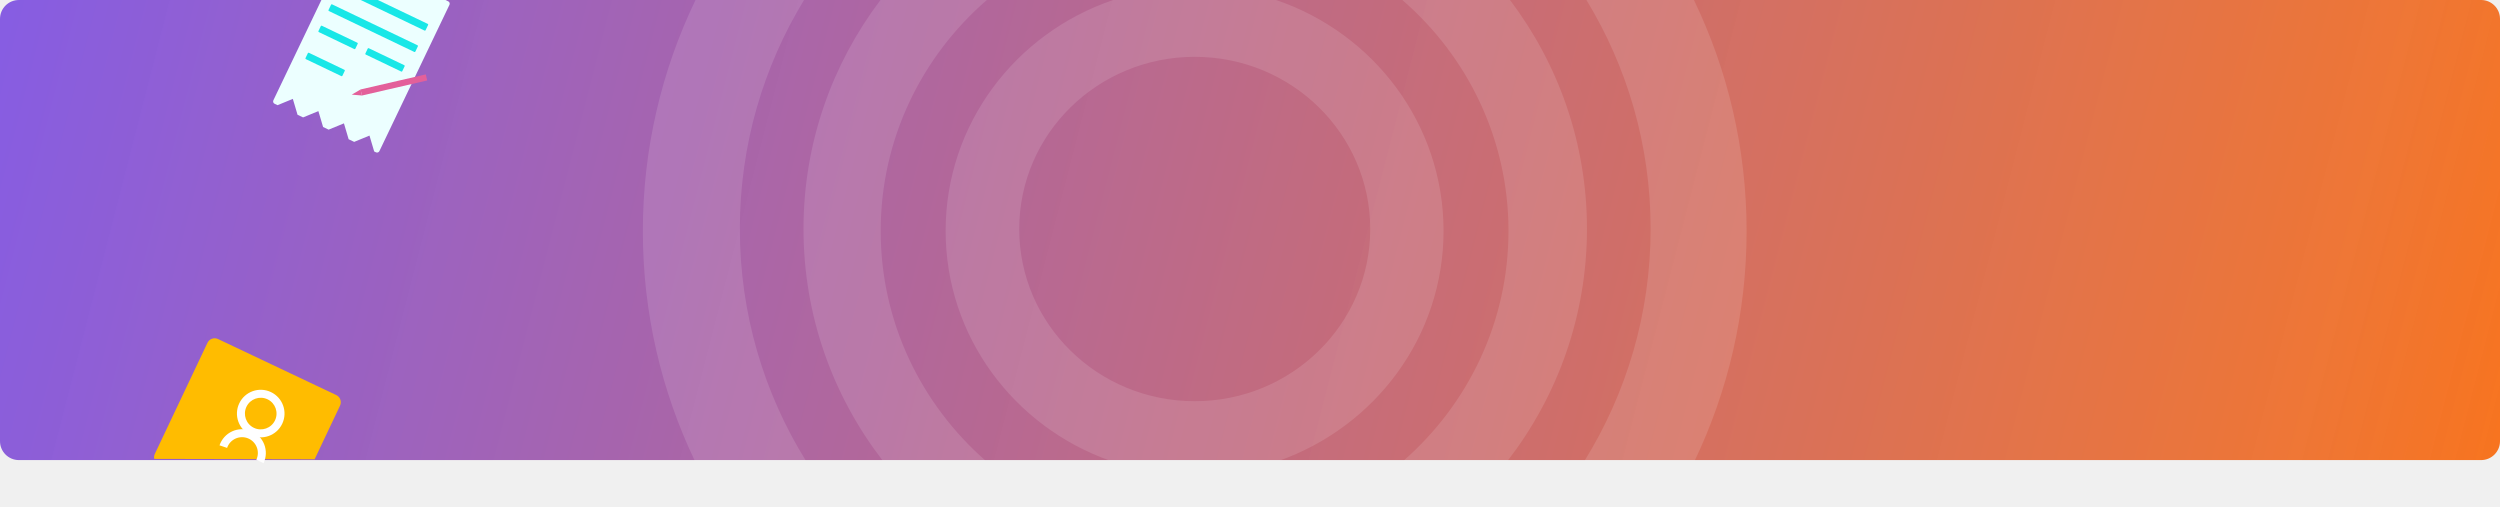
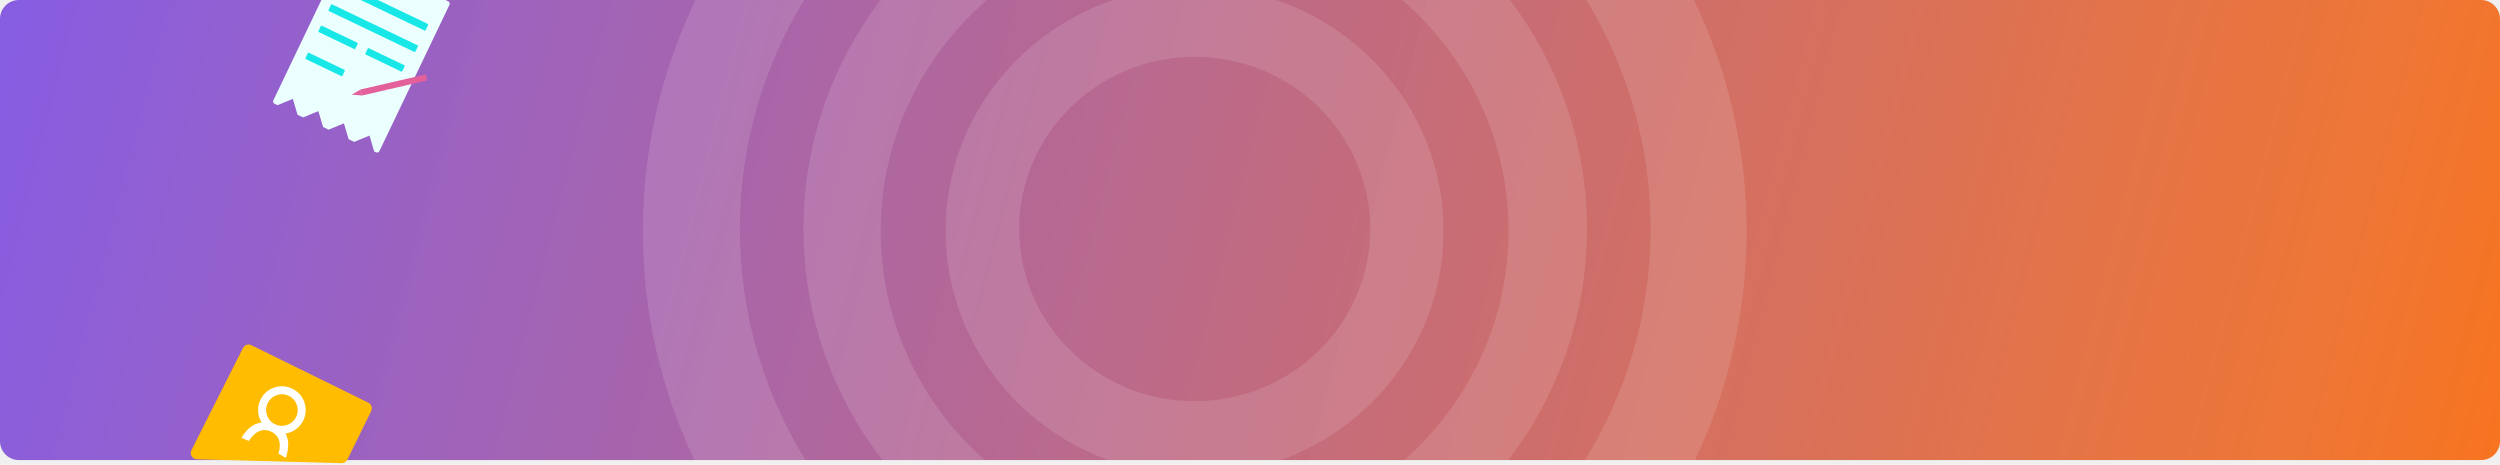
- <svg xmlns="http://www.w3.org/2000/svg" width="1190" height="241" viewBox="0 0 1190 241" fill="none">
-   <rect width="1190" height="219" rx="9" fill="url(#paint0_linear_119_2)" />
-   <path fill-rule="evenodd" clip-rule="evenodd" d="M103.784 161.385C101.9 160.493 99.649 161.296 98.756 163.18L73.702 216.05C73.336 216.823 73.255 217.657 73.417 218.434L149.762 218.611L161.859 193.083C162.752 191.199 161.949 188.949 160.065 188.056L103.784 161.385Z" fill="#FFBC00" />
-   <path d="M134.339 201.708C131.661 207.359 124.908 209.77 119.257 207.092C113.605 204.414 111.195 197.661 113.873 192.01C116.551 186.358 123.304 183.948 128.955 186.626C134.607 189.304 137.017 196.056 134.339 201.708ZM117.307 193.637C115.528 197.392 117.129 201.878 120.884 203.657C124.639 205.437 129.125 203.835 130.905 200.08C132.684 196.326 131.082 191.839 127.328 190.06C123.573 188.281 119.087 189.882 117.307 193.637Z" fill="white" />
-   <path d="M125.449 220.468C126.109 219.075 126.478 217.561 126.532 216.02C126.587 214.479 126.326 212.943 125.766 211.506C125.206 210.07 124.359 208.762 123.275 207.665C122.192 206.567 120.896 205.703 119.467 205.124C118.038 204.545 116.505 204.264 114.964 204.298C113.422 204.333 111.904 204.681 110.502 205.323C109.1 205.965 107.843 206.887 106.81 208.032C105.777 209.176 104.988 210.52 104.493 211.98L108.092 213.201C108.421 212.231 108.945 211.339 109.631 210.578C110.318 209.818 111.152 209.205 112.084 208.779C113.015 208.352 114.024 208.121 115.048 208.098C116.073 208.075 117.091 208.262 118.04 208.646C118.99 209.031 119.851 209.605 120.57 210.335C121.29 211.064 121.853 211.932 122.225 212.887C122.597 213.841 122.771 214.862 122.734 215.886C122.698 216.909 122.453 217.915 122.014 218.841L125.449 220.468Z" fill="white" />
+ <svg xmlns="http://www.w3.org/2000/svg" width="1190" height="221" viewBox="0 0 1190 221" fill="none">
+   <rect width="1190" height="219" rx="9" fill="url(#paint0_linear_122_8)" />
  <path fill-rule="evenodd" clip-rule="evenodd" d="M331.073 0C314.993 33.37 306 70.671 306 110.033C306 149.091 314.854 186.119 330.701 219.292H383.589C363.648 187.119 352.163 149.344 352.163 108.937C352.163 69.122 363.314 31.862 382.719 0H331.073ZM419.109 0C396.085 30.433 382.464 68.124 382.464 108.937C382.464 150.386 396.512 188.615 420.192 219.292H469.151C438.504 192.445 419.21 153.384 419.21 109.902C419.21 66.142 438.751 26.861 469.739 0H419.109ZM667.509 0H718.747C741.772 30.433 755.392 68.124 755.392 108.937C755.392 150.386 741.344 188.615 717.664 219.292H668.097C698.743 192.445 718.038 153.384 718.038 109.902C718.038 66.142 698.496 26.861 667.509 0ZM529.847 0H607.401C653.804 15.759 687.126 59.012 687.126 109.902C687.126 160.25 654.509 203.124 608.877 219.292H528.371C482.738 203.124 450.122 160.25 450.122 109.902C450.122 59.012 483.443 15.759 529.847 0ZM755.137 0H806.309C822.389 33.37 831.382 70.671 831.382 110.033C831.382 149.091 822.528 186.119 806.681 219.292H754.267C774.208 187.119 785.693 149.344 785.693 108.937C785.693 69.122 774.542 31.862 755.137 0ZM568.691 190.972C614.825 190.972 652.224 154.277 652.224 109.012C652.224 63.747 614.825 27.052 568.691 27.052C522.557 27.052 485.157 63.747 485.157 109.012C485.157 154.277 522.557 190.972 568.691 190.972Z" fill="white" fill-opacity="0.12" />
  <path fill-rule="evenodd" clip-rule="evenodd" d="M152.987 0L130.121 47.75C129.827 48.365 130.087 49.102 130.701 49.396L132.099 50.066L139.389 47.069L141.624 54.627L144.261 55.889L151.55 52.893L153.786 60.45L156.423 61.713L163.712 58.717L165.947 66.274L168.585 67.537L175.874 64.541L178.109 72.098L178.951 72.501C179.566 72.796 180.302 72.536 180.597 71.921L213.944 2.284C214.238 1.669 213.979 0.932 213.364 0.638L212.031 0H152.987Z" fill="#ECFFFF" />
  <path d="M167.431 45.052L171.65 42.571L172.308 45.459L167.431 45.052Z" fill="#E3609A" />
  <rect x="202.669" y="35.412" width="2.963" height="31.869" transform="rotate(76.9993 202.669 35.4124)" fill="#E3609A" />
  <rect x="157.737" y="1.916" width="45.829" height="3.525" rx="0.353" transform="rotate(25.5883 157.737 1.91602)" fill="#18E7E7" />
  <rect x="152.865" y="12.091" width="19.477" height="3.349" rx="0.353" transform="rotate(25.5883 152.865 12.0906)" fill="#18E7E7" />
  <rect x="175.201" y="22.787" width="19.477" height="3.349" rx="0.353" transform="rotate(25.5883 175.201 22.7869)" fill="#18E7E7" />
  <rect x="146.699" y="24.968" width="19.477" height="3.349" rx="0.353" transform="rotate(25.5883 146.699 24.9678)" fill="#18E7E7" />
  <path fill-rule="evenodd" clip-rule="evenodd" d="M171.694 0L202.103 14.562C202.279 14.646 202.49 14.572 202.574 14.397L203.792 11.853C203.876 11.677 203.802 11.467 203.626 11.383L179.856 0H171.694Z" fill="#18E7E7" />
+   <path d="M91.132 214.275L115.662 165.651C116.403 164.183 118.189 163.585 119.665 164.311L175.31 191.677C176.796 192.408 177.409 194.205 176.679 195.691L165.348 218.772C164.831 219.825 163.748 220.48 162.576 220.449L93.731 218.625C91.531 218.567 90.14 216.239 91.132 214.275Z" fill="#FFBC00" />
+   <path d="M144.321 200.233C141.533 205.831 134.734 208.109 129.136 205.321C123.538 202.533 121.26 195.734 124.048 190.136C126.836 184.538 133.635 182.26 139.233 185.048C144.831 187.836 147.109 194.635 144.321 200.233ZM127.45 191.83C125.598 195.55 127.111 200.066 130.83 201.919C134.55 203.771 139.066 202.258 140.919 198.539C142.771 194.819 141.258 190.303 137.539 188.45C133.819 186.598 129.303 188.111 127.45 191.83Z" fill="white" />
+   <path d="M115 208.409C115 208.409 120 197.909 130.5 201.909C141 205.909 136 217.909 136 217.909L132.5 215.909C132.5 215.909 135.5 208.409 129 205.409C122.5 202.409 118.5 209.909 118.5 209.909L115 208.409Z" fill="white" />
  <defs>
-     <linearGradient id="paint0_linear_119_2" x1="-1.96457e-05" y1="23" x2="1160.32" y2="321.774" gradientUnits="userSpaceOnUse">
+     <linearGradient id="paint0_linear_122_8" x1="-1.96457e-05" y1="23" x2="1160.32" y2="321.774" gradientUnits="userSpaceOnUse">
      <stop stop-color="#875DE2" />
      <stop offset="0.925" stop-color="#EE722F" stop-opacity="0.97" />
      <stop offset="1" stop-color="#F77420" />
    </linearGradient>
  </defs>
</svg>
